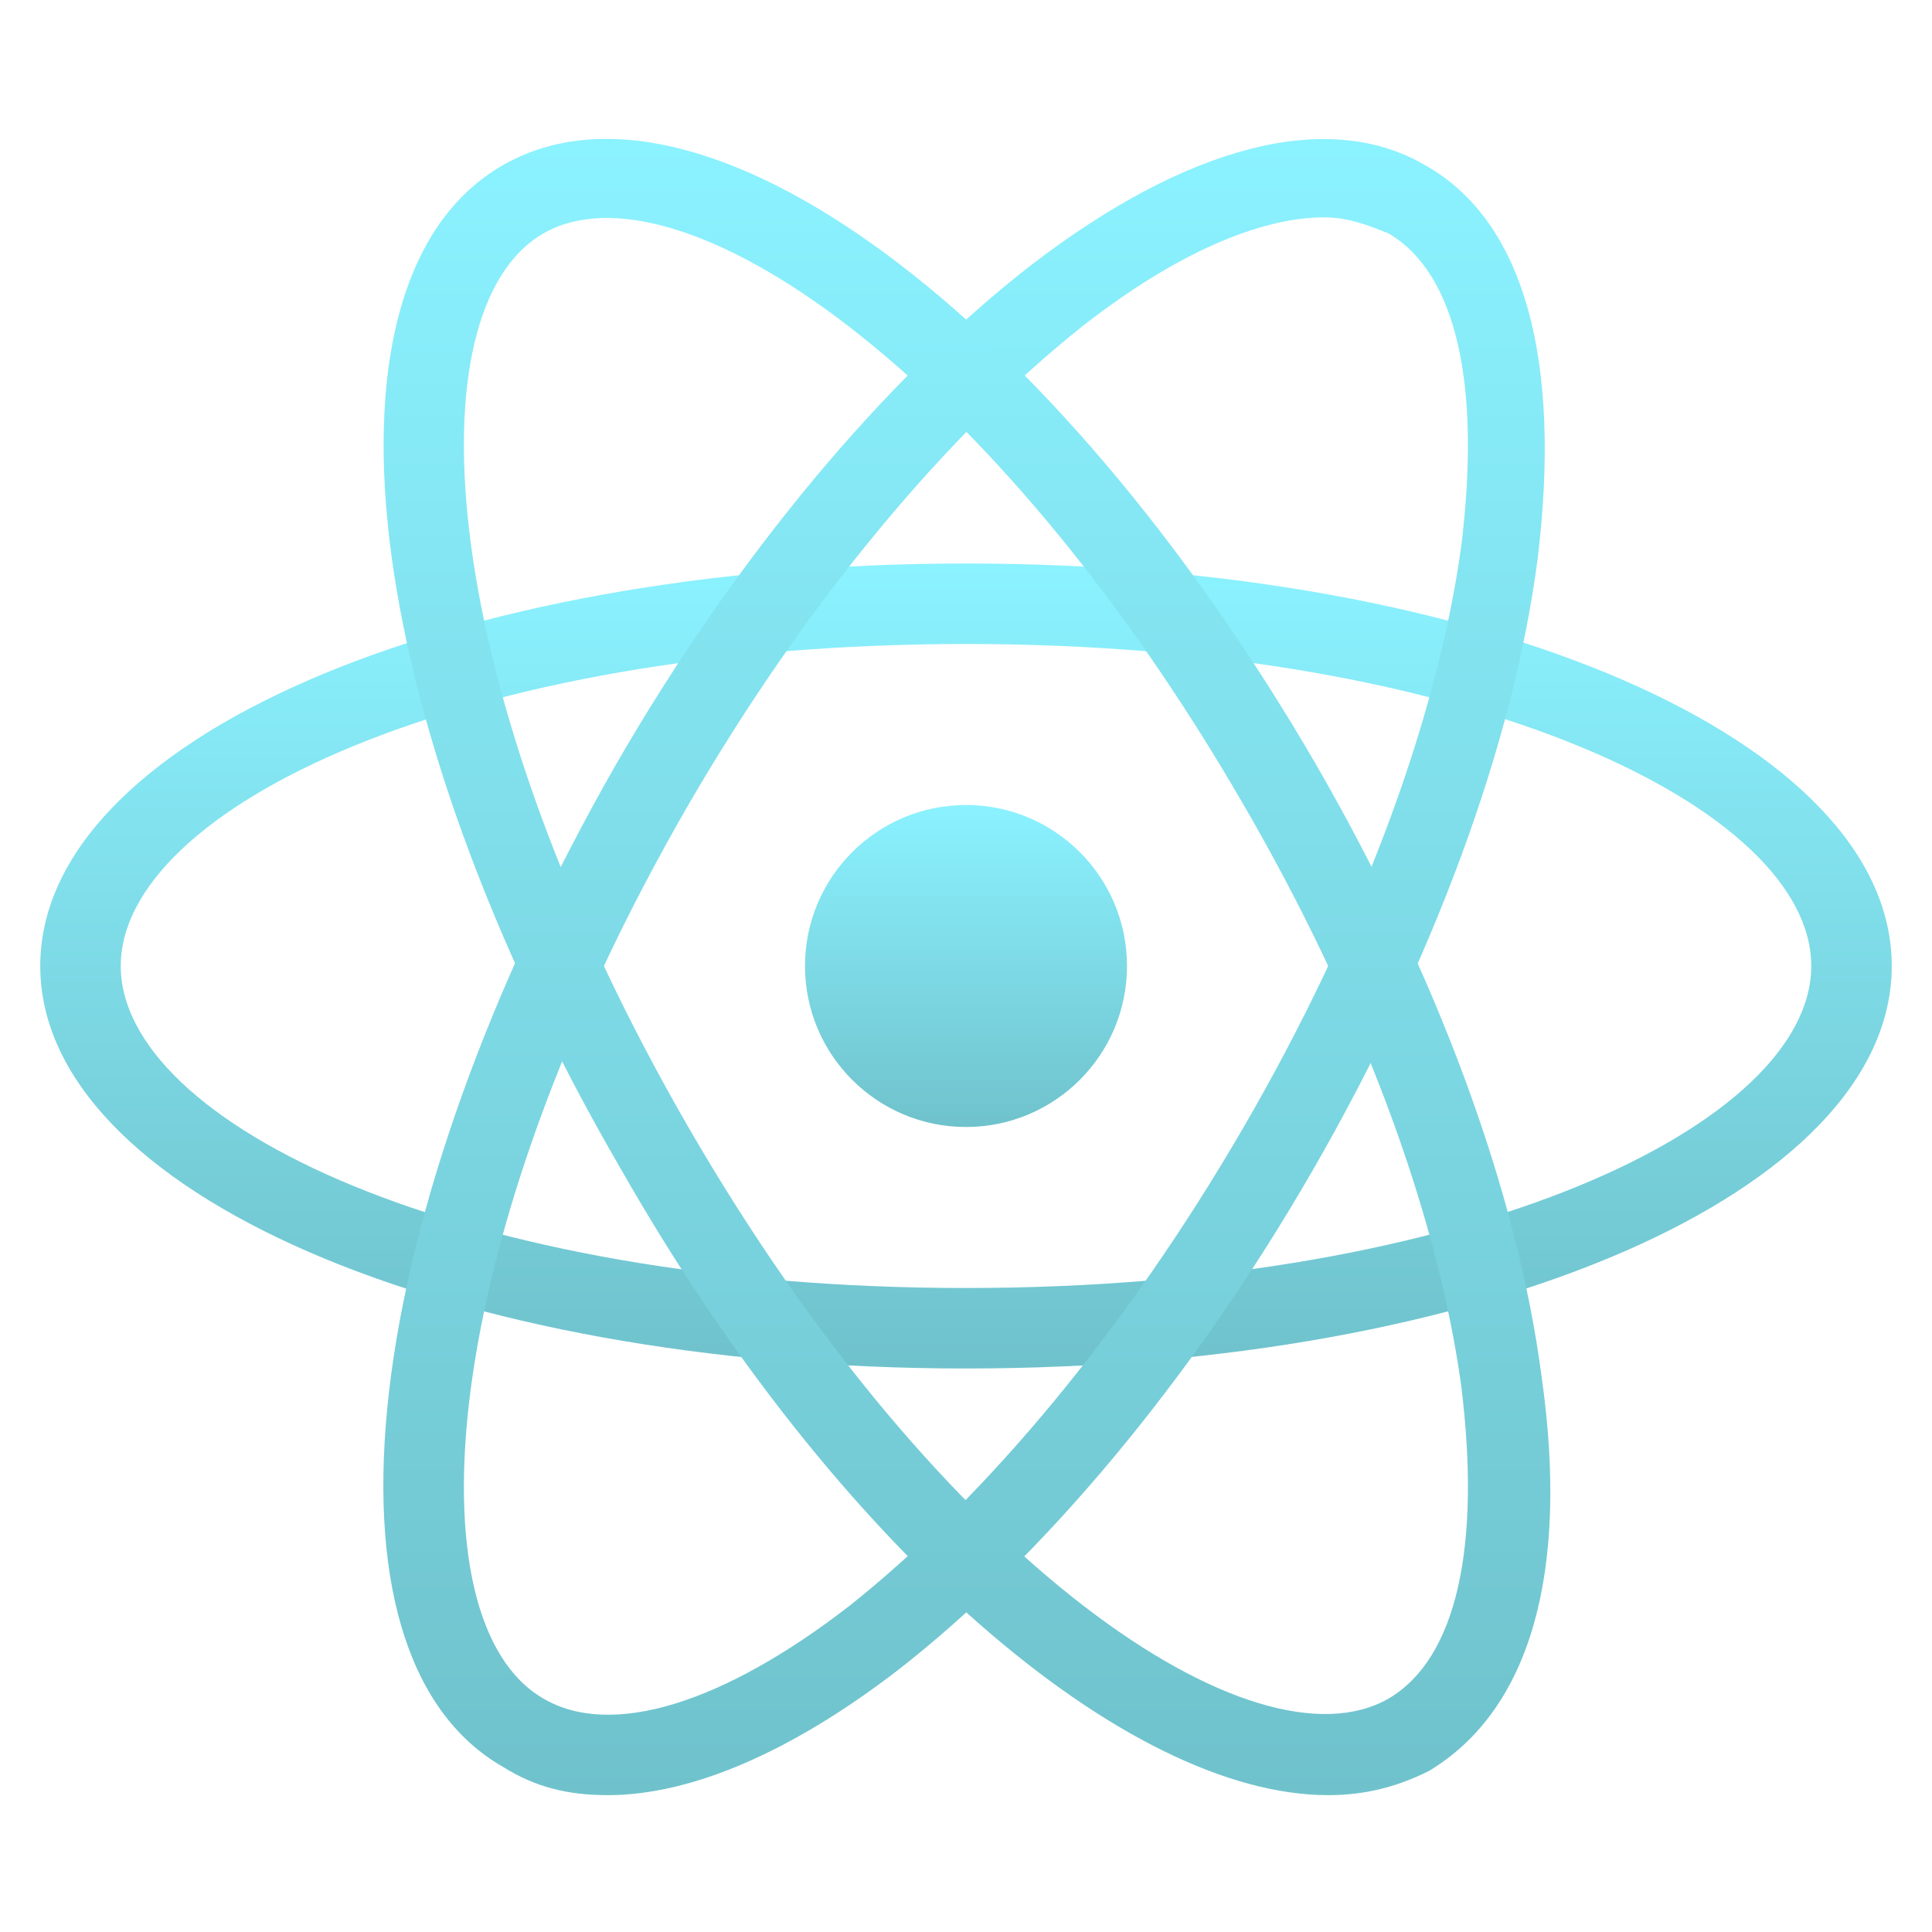
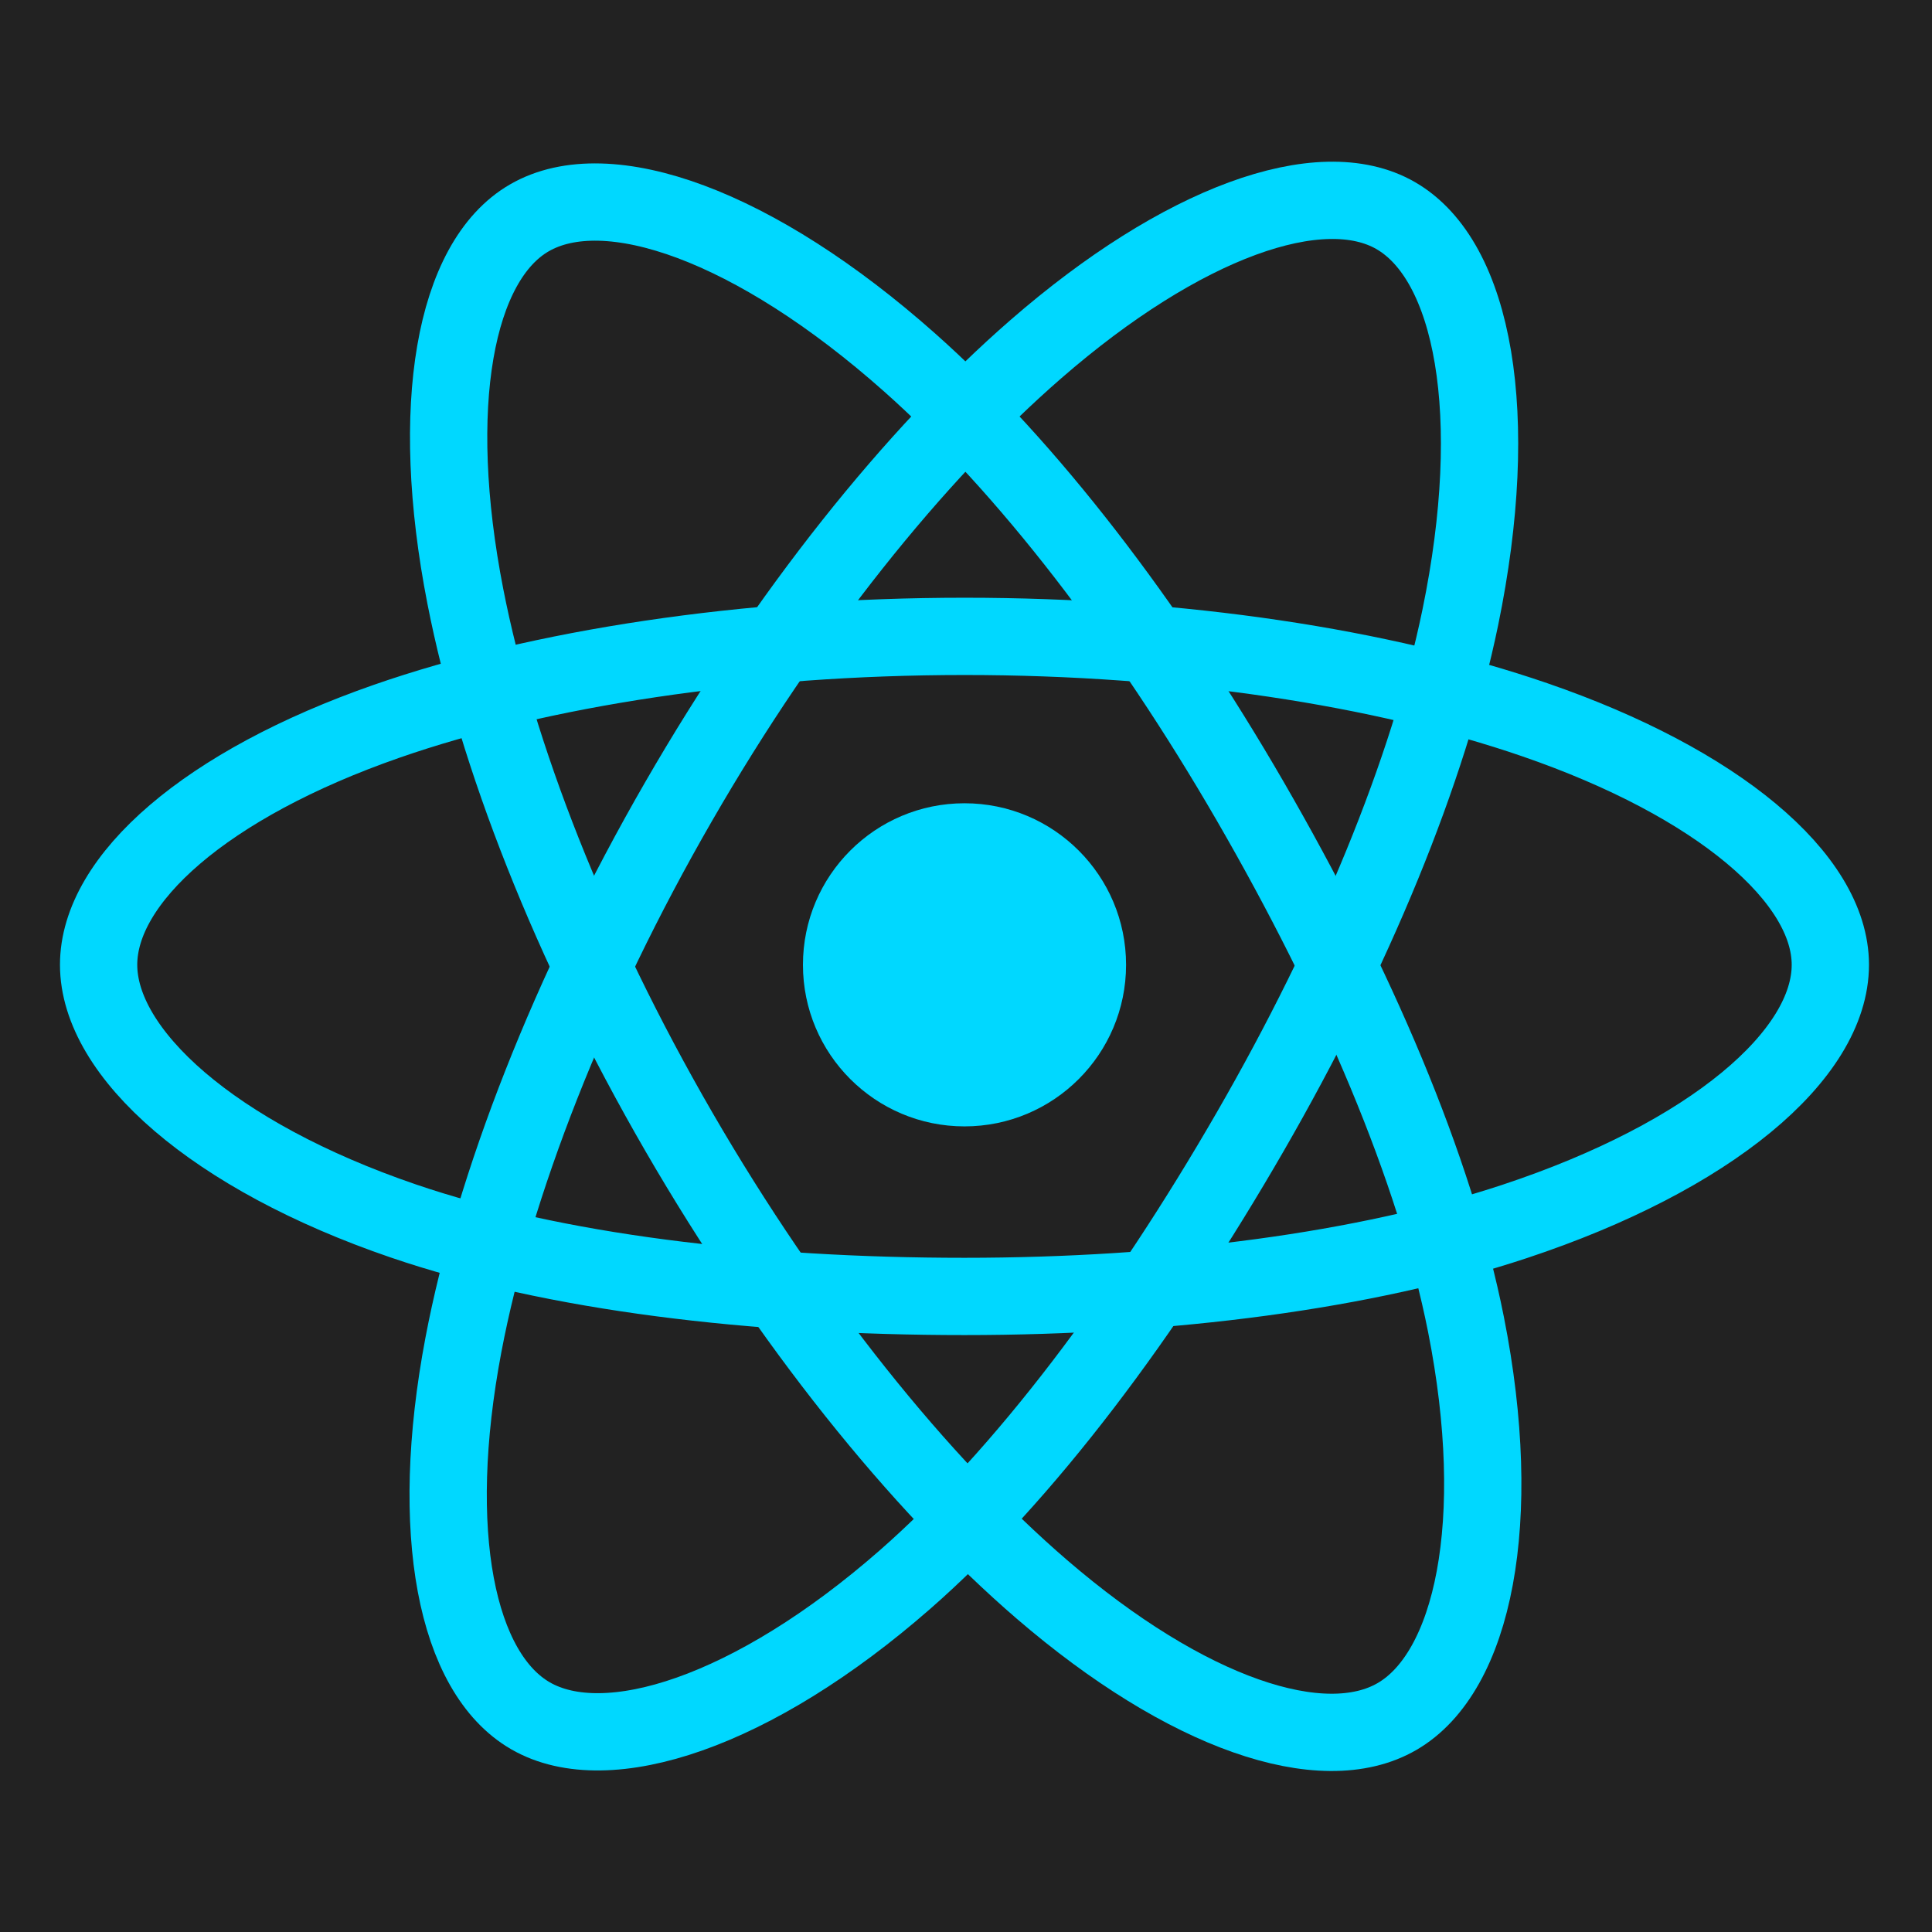
- <svg xmlns="http://www.w3.org/2000/svg" width="48" height="48" viewBox="0 0 48 48" fill="none">
-   <path d="M24 34C11.1 34 1 29.6 1 24C1 18.4 11.1 14 24 14C36.9 14 47 18.4 47 24C47 29.6 36.9 34 24 34ZM24 16C11.4 16 3 20.1 3 24C3 27.9 11.4 32 24 32C36.6 32 45 27.9 45 24C45 20.1 36.6 16 24 16Z" fill="url(#paint0_linear_398_32)" />
-   <path d="M15.1 44.6C14.1 44.6 13.3 44.4 12.5 43.9C7.6 41.1 8.9 30.2 15.3 19C18.3 13.8 22 9.4 25.6 6.6C29.5 3.6 33 2.7 35.4 4.1C37.9 5.5 38.8 9 38.2 13.9C37.6 18.5 35.6 23.9 32.6 29.1C29.6 34.3 25.9 38.7 22.3 41.5C19.7 43.5 17.2 44.6 15.1 44.6ZM32.9 5.4C31.3 5.4 29.2 6.3 26.9 8.1C23.5 10.8 20 15 17.1 20C10.8 30.9 10.2 40.3 13.5 42.2C15.2 43.2 18 42.3 21.1 39.9C24.5 37.2 28 33 30.9 28C33.8 23 35.7 17.9 36.3 13.6C36.8 9.6 36.2 6.8 34.5 5.8C34 5.6 33.5 5.4 32.9 5.4Z" fill="url(#paint1_linear_398_32)" />
-   <path d="M33 44.6C28 44.6 20.8 38.5 15.4 29C8.9 17.8 7.6 6.9 12.5 4.1C17.4 1.3 26.2 7.8 32.7 19C35.7 24.2 37.7 29.6 38.3 34.2C39 39.1 38 42.5 35.5 44C34.7 44.4 33.9 44.6 33 44.6ZM13.5 5.8C10.2 7.7 10.8 17.1 17.1 28C23.4 38.9 31.2 44.1 34.5 42.2C36.2 41.2 36.8 38.4 36.3 34.4C35.7 30.1 33.8 25 30.9 20C24.6 9.1 16.8 3.9 13.5 5.8Z" fill="url(#paint2_linear_398_32)" />
-   <path d="M24 28C26.209 28 28 26.209 28 24C28 21.791 26.209 20 24 20C21.791 20 20 21.791 20 24C20 26.209 21.791 28 24 28Z" fill="url(#paint3_linear_398_32)" />
-   <defs>
-     <linearGradient id="paint0_linear_398_32" x1="24" y1="14" x2="24" y2="34" gradientUnits="userSpaceOnUse">
-       <stop stop-color="#8BF2FF" />
-       <stop offset="1" stop-color="#6FC2CC" />
-     </linearGradient>
-     <linearGradient id="paint1_linear_398_32" x1="23.951" y1="3.455" x2="23.951" y2="44.6" gradientUnits="userSpaceOnUse">
-       <stop stop-color="#8BF2FF" />
-       <stop offset="1" stop-color="#6FC2CC" />
-     </linearGradient>
-     <linearGradient id="paint2_linear_398_32" x1="24.024" y1="3.451" x2="24.024" y2="44.6" gradientUnits="userSpaceOnUse">
-       <stop stop-color="#8BF2FF" />
-       <stop offset="1" stop-color="#6FC2CC" />
-     </linearGradient>
-     <linearGradient id="paint3_linear_398_32" x1="24" y1="20" x2="24" y2="28" gradientUnits="userSpaceOnUse">
-       <stop stop-color="#8BF2FF" />
-       <stop offset="1" stop-color="#6FC2CC" />
-     </linearGradient>
-   </defs>
+ <svg xmlns="http://www.w3.org/2000/svg" width="800px" height="800px" viewBox="0 0 3618.6 3618.6" id="Layer_2">
+   <style>.st0{fill:#222}.st1{fill:#00d8ff}.st2{fill:none;stroke:#00d8ff;stroke-width:144.746;stroke-miterlimit:10}</style>
+   <path class="st0" d="M0 0h3618.6v3618.6H0z" />
+   <circle class="st1" cx="1806.5" cy="1807.1" r="302.6" />
+   <path class="st2" d="M1806.5 1191.9c406.2 0 783.6 58.3 1068.1 156.2 342.8 118 553.6 296.9 553.6 458.9 0 168.8-223.4 358.9-591.5 480.8-278.3 92.2-644.6 140.4-1030.2 140.4-395.4 0-769.7-45.2-1051.2-141.4-356.1-121.7-570.6-314.2-570.6-479.8 0-160.7 201.3-338.2 539.3-456 285.6-99.5 672.3-159.1 1082.5-159.1z" />
+   <path class="st2" d="M1271 1501.3c202.9-351.9 442-649.7 669-847.2 273.5-238 533.8-331.2 674.1-250.3 146.2 84.3 199.3 372.8 121 752.7-59.2 287.2-200.4 628.5-393.1 962.6-197.5 342.5-423.7 644.2-647.6 840-283.3 247.7-557.3 337.3-700.7 254.6-139.2-80.3-192.4-343.3-125.7-695 56.4-297.4 198-662.1 403-1017.4z" />
+   <path class="st2" d="M1271.5 2119.8c-203.5-351.6-342.1-707.4-399.9-1002.7-69.6-355.8-20.4-627.9 119.8-709 146.1-84.6 422.5 13.5 712.5 271 219.3 194.7 444.4 487.5 637.6 821.3 198.1 342.2 346.6 688.8 404.3 980.5 73.1 369.2 13.9 651.3-129.4 734.2-139.1 80.5-393.5-4.7-664.9-238.2-229.2-197.3-474.5-502.1-680-857.1z" />
</svg>
